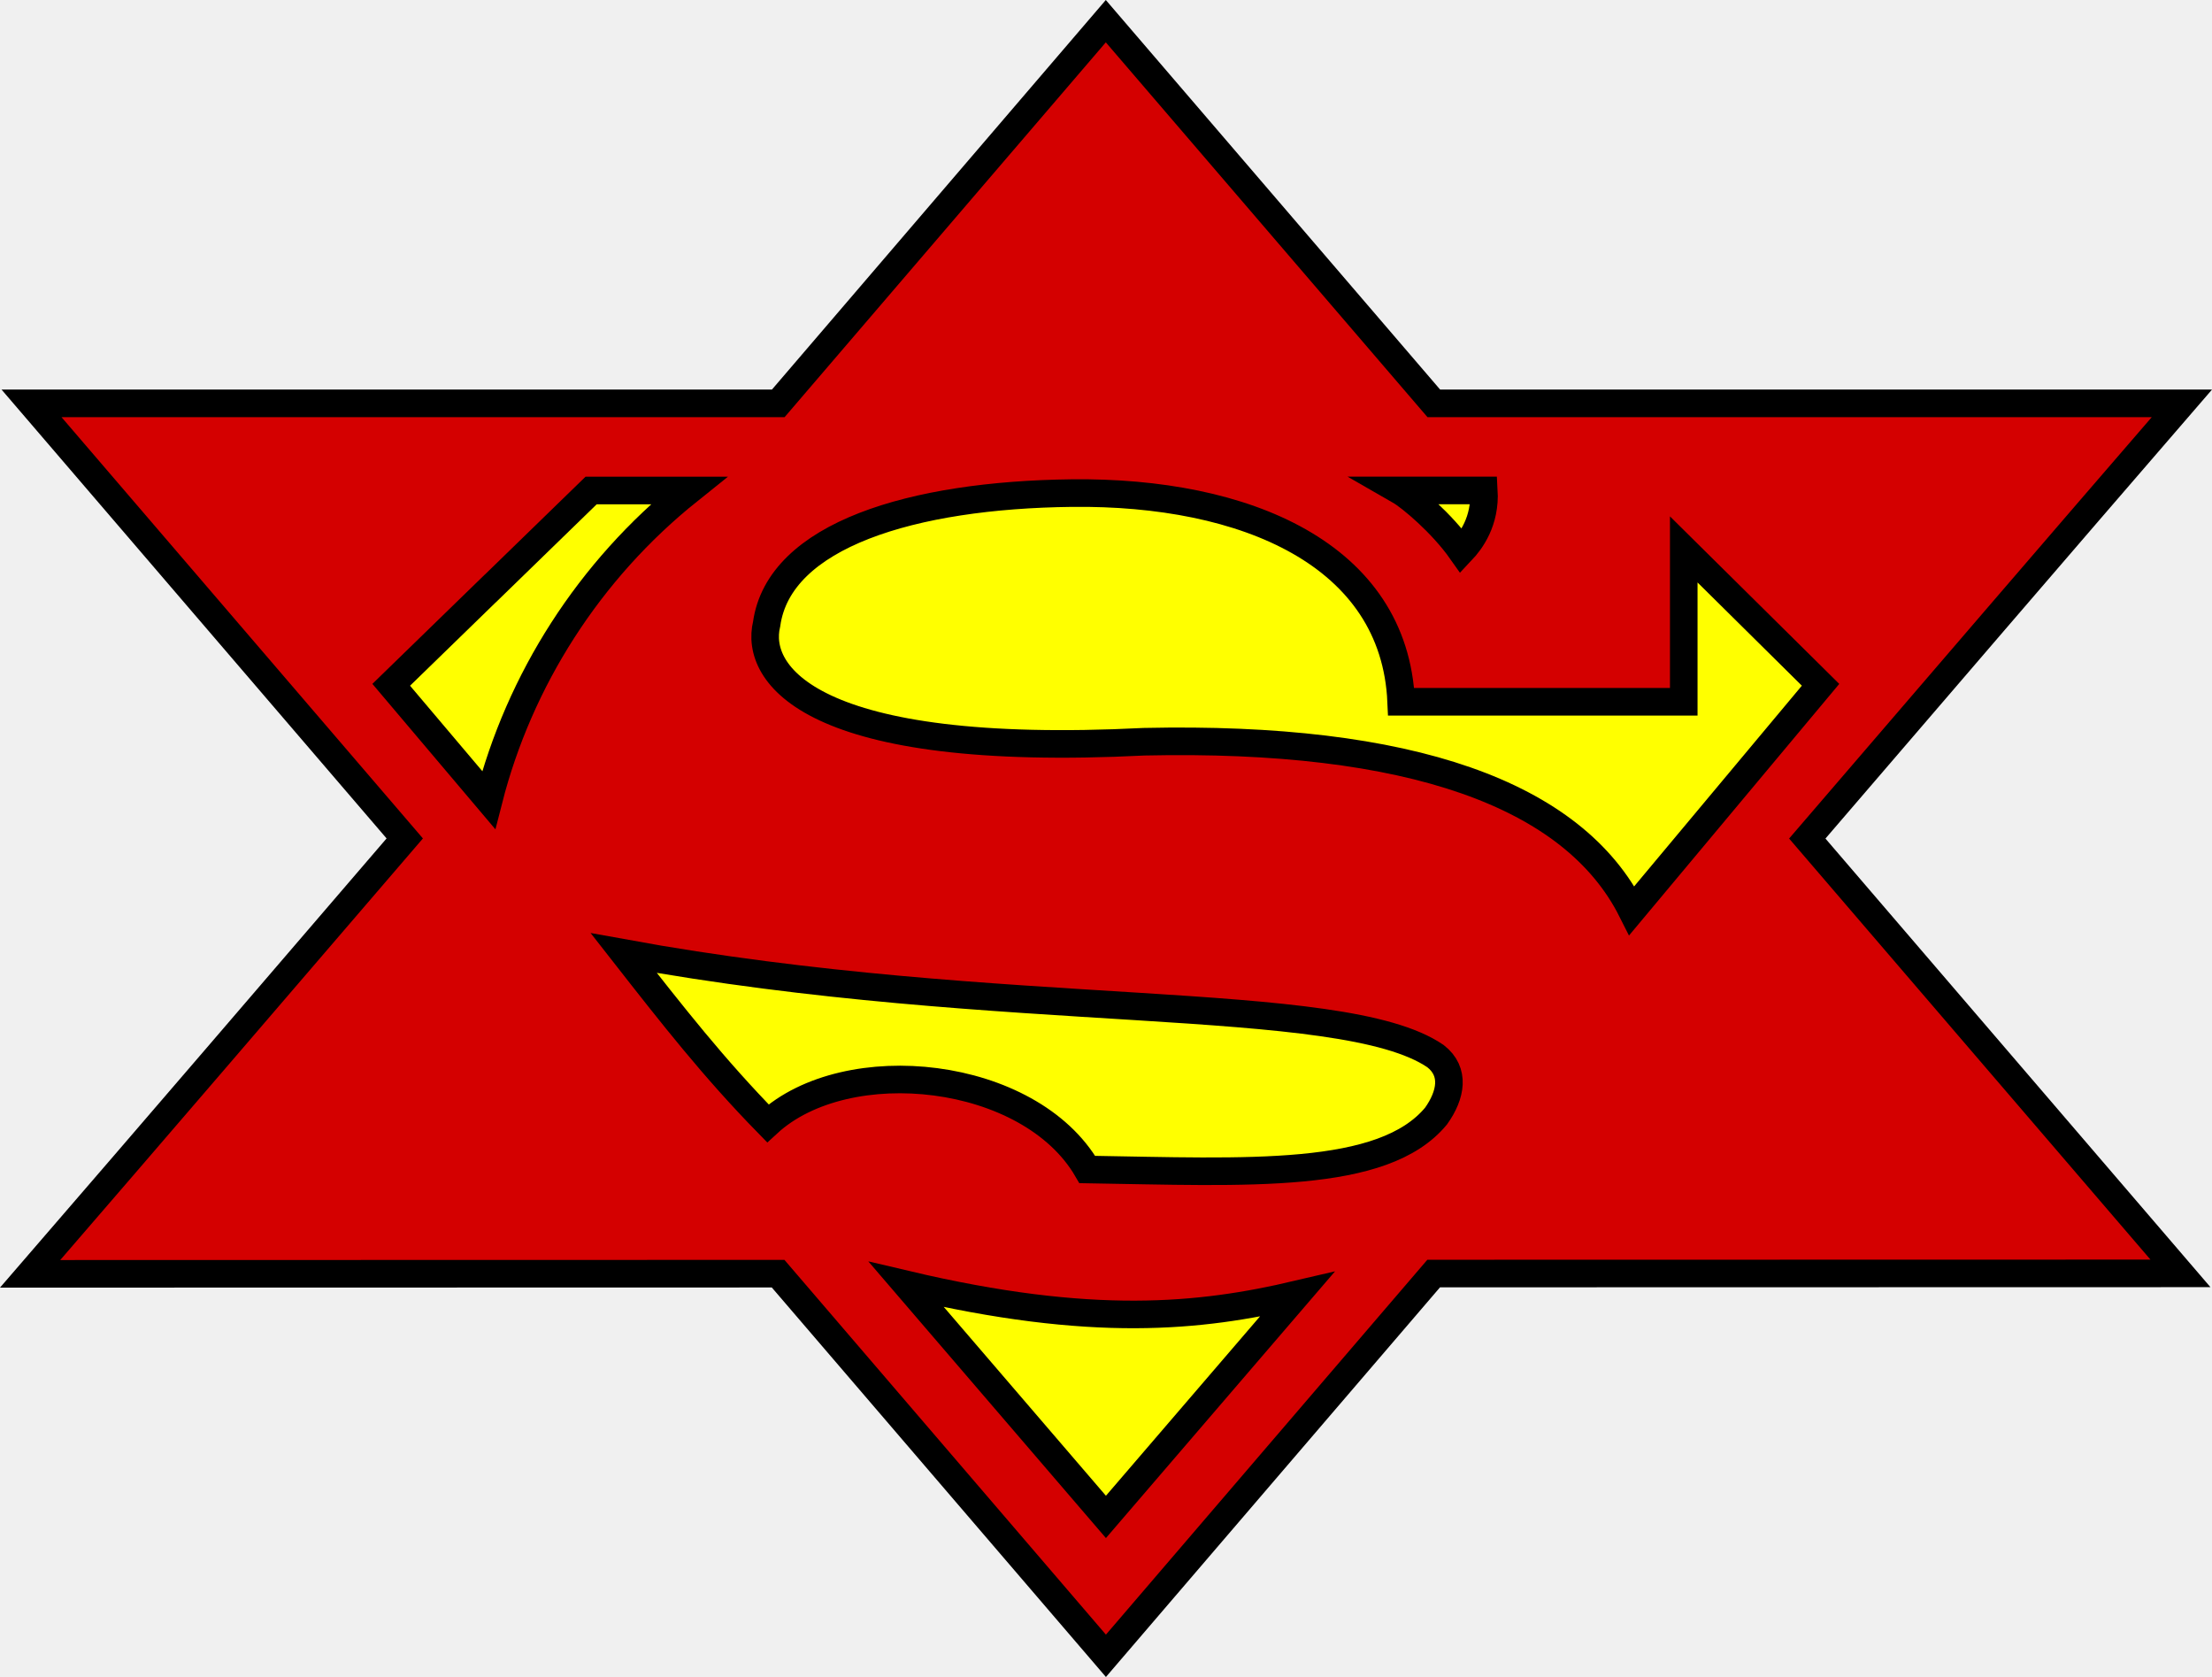
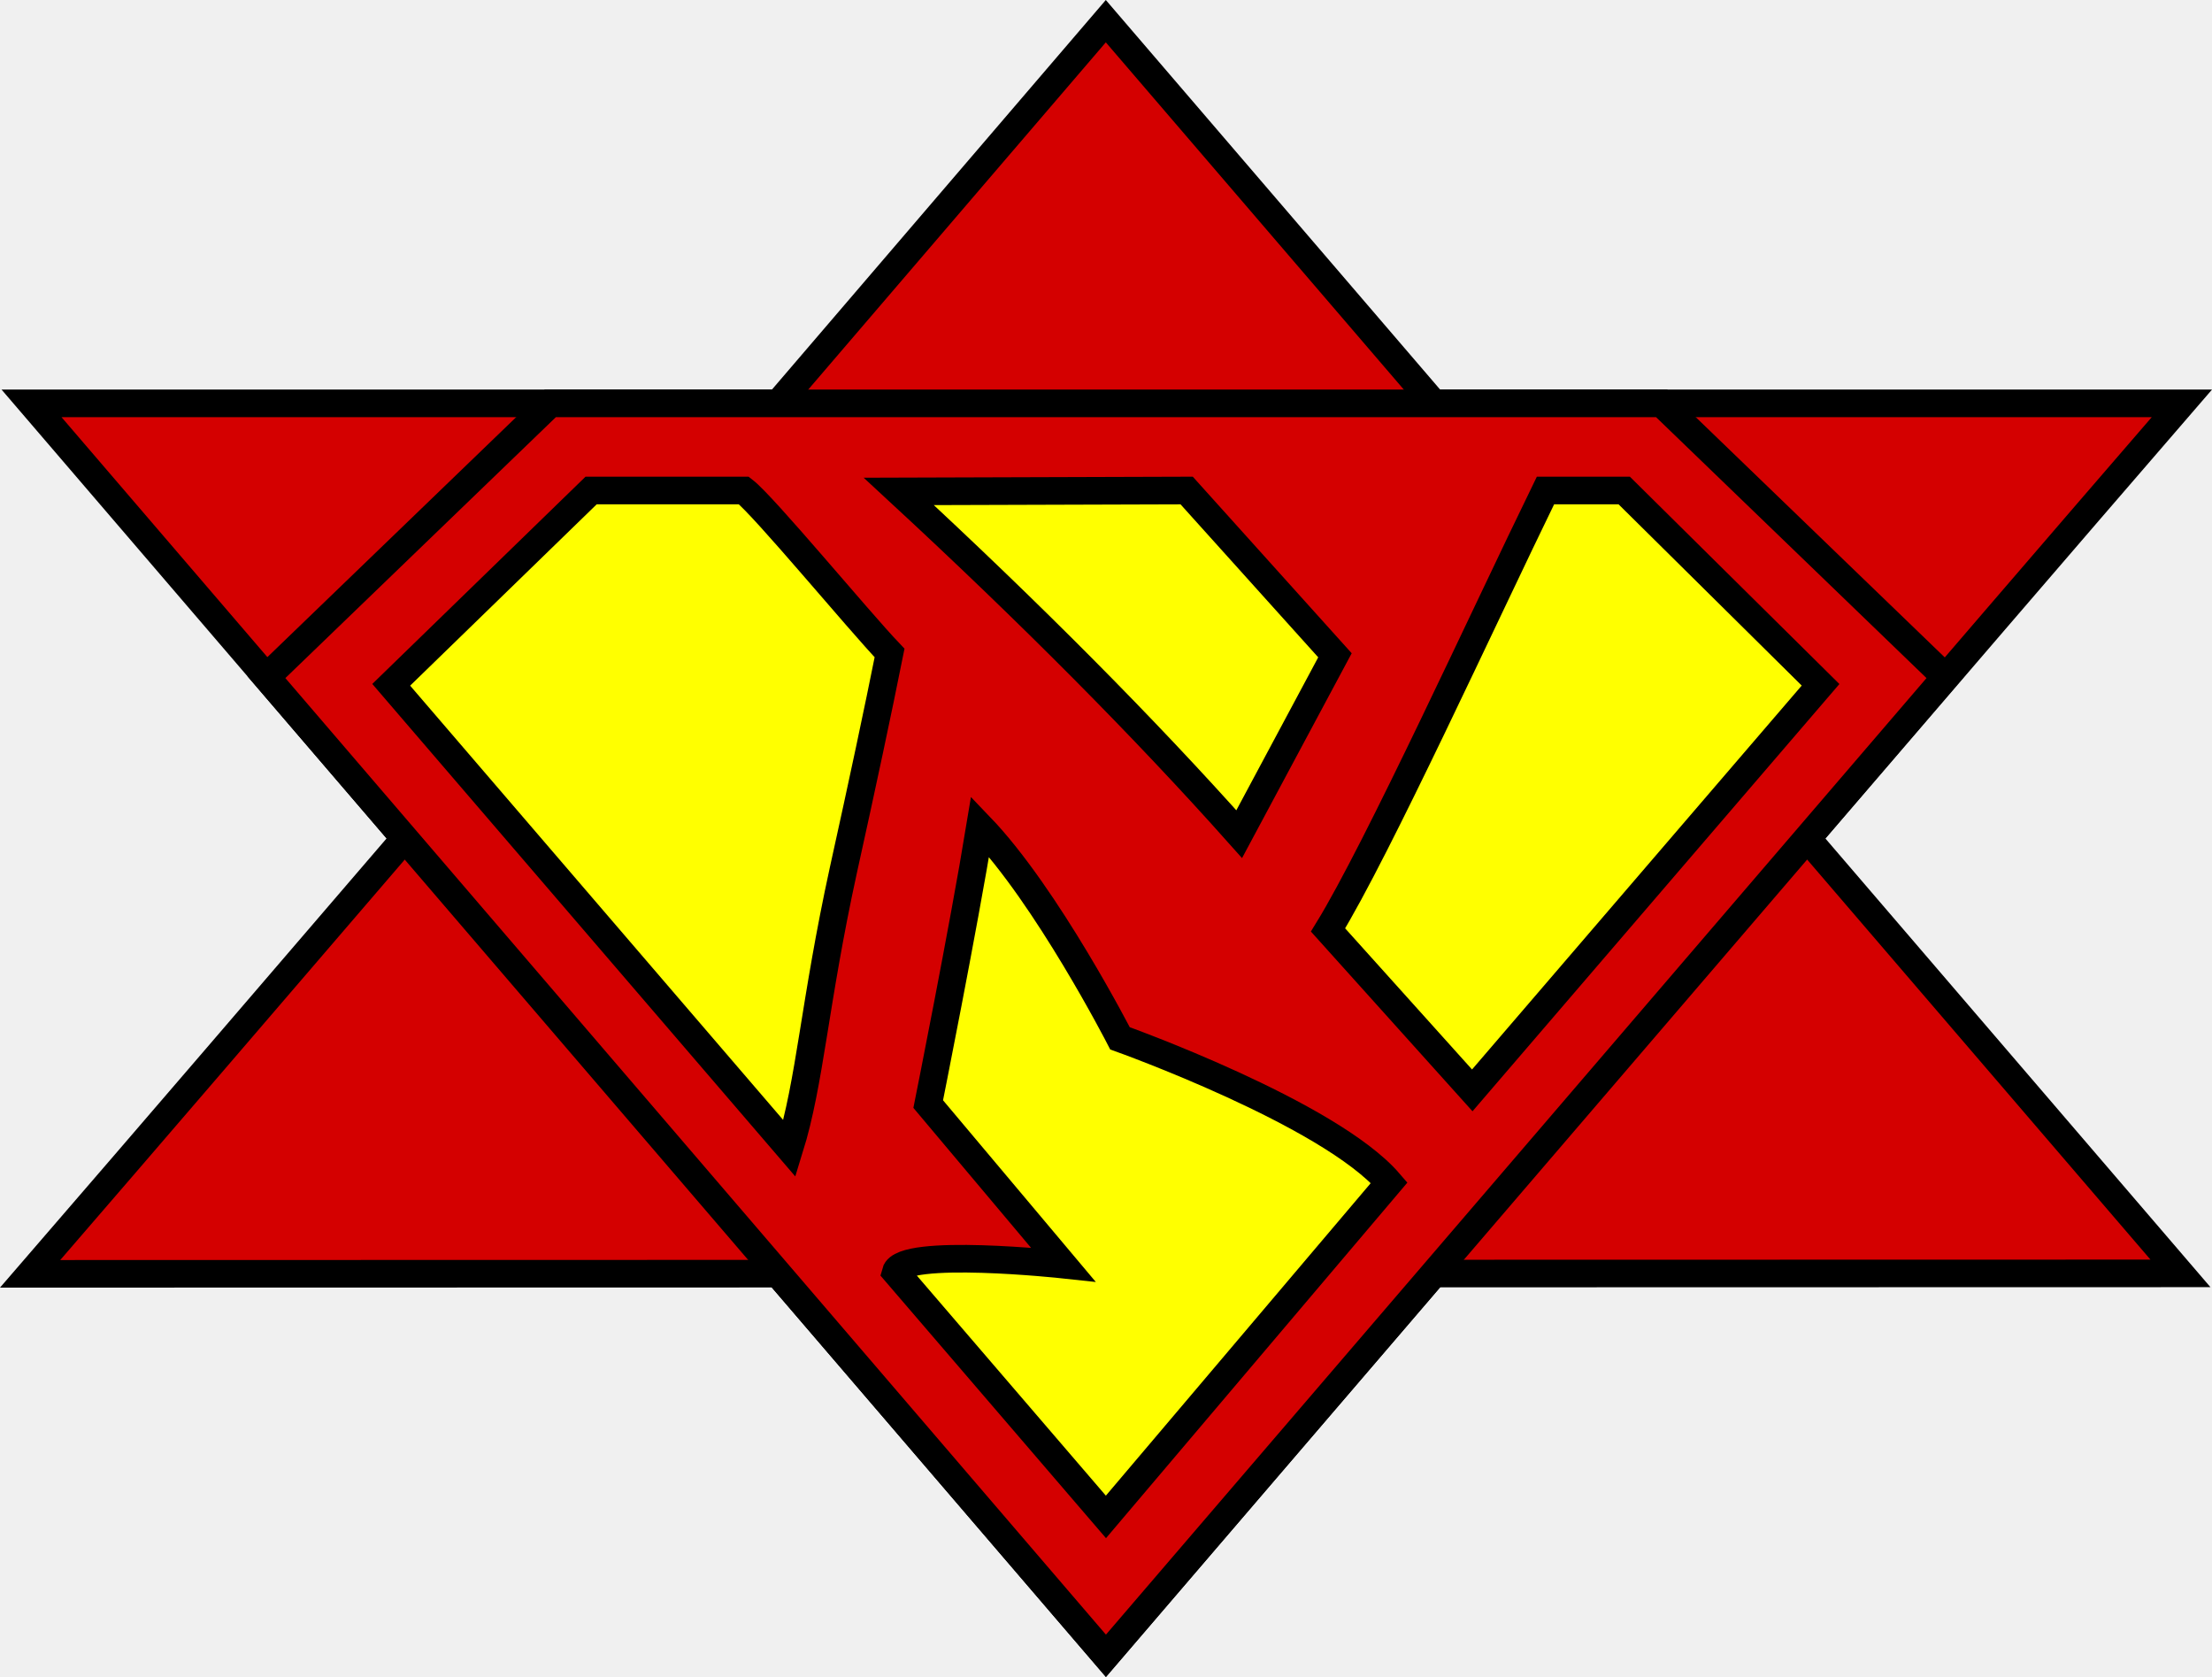
<svg xmlns="http://www.w3.org/2000/svg" version="1.1" id="Superman_shield" x="0px" y="0px" width="882.694" height="669.074" viewBox="0 0 882.694 669.074" enable-background="new 0 0 720 540" xml:space="preserve">
  <defs id="defs327" />
  <g aria-label="Y" id="g13058" style="font-size:460px;font-family:'Georgia Pro';-inkscape-font-specification:'Georgia Pro';display:none;fill:#d40000;stroke:#000000;stroke-width:11" transform="translate(81.31894,140.7812)">
    <path id="path676" style="color:#000000;font-size:460px;font-family:'Georgia Pro';-inkscape-font-specification:'Georgia Pro';display:inline;fill:#000000;stroke:#000000;stroke-width:11;-inkscape-stroke:none" d="M 359.951,-132.335 C 316.369,-81.517 272.806,-30.681 229.243,20.154 H -68.736 C -19.092,78.013 30.552,135.874 80.196,193.734 30.414,251.679 -19.336,309.652 -69.293,367.446 l 298.48,-0.062 c 43.604,50.821 87.208,101.642 130.812,152.463 43.609,-50.827 87.199,-101.672 130.789,-152.516 l 298.002,-0.062 C 739.152,309.439 689.513,251.609 639.873,193.779 689.651,135.863 739.396,77.918 789.348,20.154 H 490.842 C 447.212,-30.676 403.581,-81.505 359.951,-132.335 Z" />
    <polygon id="red_shield" fill="#C80000" stroke="#000000" stroke-width="11" points="138.287,20.154 581.744,20.154 695,129.4 360.001,519.846 25,129.4 " style="display:inline;fill:#000000" />
    <path style="display:none;fill:#ffffff;stroke:#000000;stroke-width:11;stroke-dasharray:none" d="M 645.172,132.437 360.001,464.431 74.796,132.437 154.56,54.921 h 412.271 z" id="path631" />
    <g id="layer4" style="display:none">
      <path style="display:inline;fill:#ffffff;stroke:#000000;stroke-width:11;stroke-dasharray:none" d="M 645.172,132.437 360.001,464.431 74.796,132.437 154.56,54.921 h 412.271 z" id="path13025" />
      <text xml:space="preserve" style="font-style:normal;font-variant:normal;font-weight:normal;font-stretch:normal;font-size:460px;font-family:'Guttman Stam1';-inkscape-font-specification:'Guttman Stam1';fill:#000000;stroke:#000000;stroke-width:11;stroke-dasharray:none" x="291.845" y="395.834" id="text12973">
        <tspan id="tspan12971" x="291.845" y="395.834" style="font-style:normal;font-variant:normal;font-weight:normal;font-stretch:normal;font-family:'Guttman Stam1';-inkscape-font-specification:'Guttman Stam1';fill:#000000">י</tspan>
      </text>
    </g>
    <g aria-label="Y" id="text12687" style="font-size:460px;font-family:'Georgia Pro';-inkscape-font-specification:'Georgia Pro';display:none;fill:#d40000;stroke:#000000;stroke-width:11">
      <path style="font-size:460px;font-family:'Georgia Pro';-inkscape-font-specification:'Georgia Pro';display:inline;fill:#ffffff;stroke:#000000;stroke-width:11" d="m 645.172,132.437 -78.341,-77.516 -52.172,-10e-6 v 15.947 c -8.535,0.898 -16.696,3.669 -24.482,8.311 -7.637,4.492 -16.546,13.851 -26.729,28.076 -10.182,14.225 -24.707,37.51 -43.574,69.854 -12.478,23.413 -36.765,58.538 -36.836,74.876 v 74.714 c 0,8.535 2.845,15.273 8.535,20.215 5.84,4.941 81.203,-10.352 64.699,5.44 z M 434.024,373.642 H 285.108 L 360.001,464.431 Z M 263.032,351.554 c -16.09,-16.098 57.939,2.023 63.629,-1.272 5.69,-3.294 8.535,-10.407 8.535,-21.338 V 251.679 c 0,-5.091 -12.653,-31.296 -37.959,-78.613 C 271.931,125.598 255.16,97.073 246.924,87.489 238.838,77.756 226.41,72.216 209.639,70.868 V 54.921 L 154.56,54.921 74.796,132.437 Z M 329.511,54.921 v 15.947 c -27.852,1.348 -41.777,4.941 -41.777,10.781 0,4.193 23.285,48.441 69.854,132.744 48.516,-77.865 72.773,-120.166 72.773,-126.904 0,-4.492 -2.695,-8.011 -8.086,-10.557 -5.241,-2.695 -16.696,-4.717 -34.365,-6.064 V 54.921 Z" id="path12901" />
    </g>
    <g id="layer3" style="display:none">
      <path style="display:inline;fill:#ffffff;stroke:#000000;stroke-width:11;stroke-dasharray:none" d="M 645.172,132.437 360.001,464.431 74.796,132.437 154.56,54.921 h 412.271 z" id="path11952" />
      <path d="M 488.233,101.239 H 414.481 V 82.659 H 443.848 V 57.296 h 15.017 v 25.363 h 29.368 z m -184.882,0 H 229.599 V 82.659 h 29.368 V 57.296 h 14.684 v 25.363 h 29.701 z M 486.565,276.552 H 231.267 V 110.025 h 255.297 z m 1.669,30.369 h -29.368 v 26.698 H 443.848 V 306.921 h -29.368 v -22.006 h 73.753 z m -184.882,0 h -29.701 v 26.698 H 258.966 V 306.921 h -29.368 v -22.006 h 73.753 z" style="font-size:313.872px;font-family:'Guttman Logo1';-inkscape-font-specification:'Guttman Logo1';display:inline;fill:#000000;stroke:#000000;stroke-width:11.696;stroke-dasharray:none" id="path3645" />
      <path id="path5726" style="display:inline;fill:#000000;stroke:#000000;stroke-width:11;stroke-dasharray:none" d="m 238.554,111.875 v 81.529 83.244 h 27.119 29.472 v -83.244 -81.529 h -29.472 z m 62.723,0 v 81.529 83.244 h 57.832 56.408 v -83.244 -81.529 h -56.408 z m 121.292,0 v 81.529 83.244 h 29.474 27.593 v -83.244 -81.529 h -27.593 z" />
    </g>
    <g id="layer2" style="display:none">
      <path style="display:inline;fill:#ffffff;stroke:#000000;stroke-width:11;stroke-dasharray:none" d="m 360.001,464.431 38.136,-44.392 c -25.627,8.71 -55.095,13.185 -67.657,10.003 z" id="path3302" />
      <path style="display:inline;fill:#ffffff;stroke:#000000;stroke-width:11;stroke-dasharray:none" d="m 74.796,132.437 79.764,-77.516 179.778,1.03 -0.093,59.884 40.997,-0.201 v 0 c 21.754,-20.606 35.787,0.237 35.787,0.237 0,0 2.049,208.362 1.152,210.561 -13.715,33.623 -61.255,44.411 -95.417,39.837 -31.658,-4.238 -66.28,-28.325 -75.6,-58.876 -5.667,-18.577 -0.626,-50.426 18.158,-55.365 16.227,-4.266 37.179,33.929 37.179,33.929 l 47.436,0.182 v -85.274 l -175.759,-2.369 -0.571,40.973 z" id="path3425" />
      <path style="display:inline;fill:#ffffff;stroke:#000000;stroke-width:11;stroke-dasharray:none" d="m 645.172,132.437 -58.828,-58.208 -0.786,47.037 h -37.816 c 0,0 -13.571,-12.546 -33.499,-15.409 l 1.27,177.529 z" id="path3427" />
    </g>
    <g id="layer1" style="display:none">
      <path id="top_inside" fill="#ffeb00" stroke="#000000" stroke-width="11" d="M 569.873,222.526 645.172,132.437 590.58,78.421 v 60.788 H 477.813 C 475.229,80.425 415.686,55.163 346.398,55.951 c -63.672,0.73 -116.808,16.763 -121.787,52.196 -4.858,20.009 17.186,53.743 150.632,47.002 106.21,-2.336 171.31,20.982 194.63,67.377 z" style="display:inline;fill:#ffffff" />
      <path id="top_right" fill="#ffeb00" stroke="#000000" stroke-width="11" d="m 477.08,54.891 h 33.736 c 0.727,12.327 -5.225,20.252 -8.926,24.169 -7.835,-11.114 -20.255,-21.558 -24.81,-24.169 z" style="display:inline;fill:#ffffff" />
      <path id="bottom_inside" fill="#ffeb00" stroke="#000000" stroke-width="11" d="m 167.608,239.471 c 152.031,27.751 286.154,15.334 323.896,41.111 7.986,6.224 6.225,15.483 0.244,23.896 -21.104,25.564 -75.211,22.377 -139.187,21.343 -23.047,-39.653 -95.926,-47.484 -127.475,-18.427 -21.643,-22.122 -37.939,-42.959 -57.478,-67.923 z" style="display:inline;fill:#ffffff" />
      <path id="top_x0020_left" fill="#ffeb00" stroke="#000000" stroke-width="11" d="M 114.359,93.997 154.56,54.921 h 38.926 c -39.715,31.789 -67.589,75.635 -79.794,123.486 l -38.896,-45.97 39.535,-38.44 z" style="display:inline;fill:#ffffff" />
      <path id="bottom" fill="#ffeb00" stroke="#000000" stroke-width="11" d="m 280.357,371.702 79.644,92.729 76.272,-88.783 c -38.713,9.079 -81.739,13.572 -155.916,-3.946 z" style="display:inline;fill:#ffffff" />
    </g>
  </g>
  <g aria-label="Y" id="g13126" style="font-size:460px;font-family:'Georgia Pro';-inkscape-font-specification:'Georgia Pro';display:none;fill:#d40000;stroke:#000000;stroke-width:11" transform="translate(81.31894,140.7812)">
    <path id="path673" style="color:#000000;font-size:460px;font-family:'Georgia Pro';-inkscape-font-specification:'Georgia Pro';display:inline;fill:#0000ff;stroke:#000000;stroke-width:11;-inkscape-stroke:none" d="M 359.951,-132.335 C 316.369,-81.517 272.806,-30.681 229.243,20.154 H -68.736 C -19.092,78.013 30.552,135.874 80.196,193.734 30.414,251.679 -19.336,309.652 -69.293,367.446 l 298.48,-0.062 c 43.604,50.821 87.208,101.642 130.812,152.463 43.609,-50.827 87.199,-101.672 130.789,-152.516 l 298.002,-0.062 C 739.152,309.439 689.513,251.609 639.873,193.779 689.651,135.863 739.396,77.918 789.348,20.154 H 490.842 C 447.212,-30.676 403.581,-81.505 359.951,-132.335 Z" />
    <path style="display:none;fill:#ffffff;stroke:#000000;stroke-width:11;stroke-dasharray:none" d="M 645.172,132.437 360.001,464.431 74.796,132.437 154.56,54.921 h 412.271 z" id="path13122" />
    <polygon id="polygon13124" fill="#C80000" stroke="#000000" stroke-width="11" points="25,129.4 138.287,20.154 581.744,20.154 695,129.4 360.001,519.846 " style="display:none;fill:#0000ff" />
    <g id="g13088" style="display:inline">
      <path style="display:inline;fill:#ffffff;stroke:#000000;stroke-width:11;stroke-dasharray:none" d="M 645.172,132.437 360.001,464.431 74.796,132.437 154.56,54.921 h 412.271 z" id="path13082" />
      <text xml:space="preserve" style="font-style:normal;font-variant:normal;font-weight:normal;font-stretch:normal;font-size:460px;font-family:'Guttman Stam1';-inkscape-font-specification:'Guttman Stam1';fill:#0000ff;stroke:#000000;stroke-width:11;stroke-dasharray:none" x="291.845" y="395.834" id="text13086">
        <tspan id="tspan13084" x="291.845" y="395.834" style="font-style:normal;font-variant:normal;font-weight:normal;font-stretch:normal;font-family:'Guttman Stam1';-inkscape-font-specification:'Guttman Stam1';fill:#0000ff">י</tspan>
      </text>
    </g>
    <g aria-label="Y" id="g13092" style="font-size:460px;font-family:'Georgia Pro';-inkscape-font-specification:'Georgia Pro';display:none;fill:#d40000;stroke:#000000;stroke-width:11">
      <path style="display:inline;fill:#ffffff" d="m 645.172,132.437 -78.341,-77.516 -52.172,-10e-6 v 15.947 c -8.535,0.898 -16.696,3.669 -24.482,8.311 -7.637,4.492 -16.546,13.851 -26.729,28.076 -10.182,14.225 -24.707,37.51 -43.574,69.854 -12.478,23.413 -36.765,58.538 -36.836,74.876 v 74.714 c 0,8.535 2.845,15.273 8.535,20.215 5.84,4.941 81.203,-10.352 64.699,5.44 z M 434.024,373.642 H 285.108 L 360.001,464.431 Z M 263.032,351.554 c -16.09,-16.098 57.939,2.023 63.629,-1.272 5.69,-3.294 8.535,-10.407 8.535,-21.338 V 251.679 c 0,-5.091 -12.653,-31.296 -37.959,-78.613 C 271.931,125.598 255.16,97.073 246.924,87.489 238.838,77.756 226.41,72.216 209.639,70.868 V 54.921 L 154.56,54.921 74.796,132.437 Z M 329.511,54.921 v 15.947 c -27.852,1.348 -41.777,4.941 -41.777,10.781 0,4.193 23.285,48.441 69.854,132.744 48.516,-77.865 72.773,-120.166 72.773,-126.904 0,-4.492 -2.695,-8.011 -8.086,-10.557 -5.241,-2.695 -16.696,-4.717 -34.365,-6.064 V 54.921 Z" id="path13090" />
    </g>
    <g id="g13100" style="display:none">
      <path style="display:inline;fill:#ffffff;stroke:#000000;stroke-width:11;stroke-dasharray:none" d="M 645.172,132.437 360.001,464.431 74.796,132.437 154.56,54.921 h 412.271 z" id="path13094" />
      <path d="M 488.233,101.239 H 414.481 V 82.659 H 443.848 V 57.296 h 15.017 v 25.363 h 29.368 z m -184.882,0 H 229.599 V 82.659 h 29.368 V 57.296 h 14.684 v 25.363 h 29.701 z M 486.565,276.552 H 231.267 V 110.025 h 255.297 z m 1.669,30.369 h -29.368 v 26.698 H 443.848 V 306.921 h -29.368 v -22.006 h 73.753 z m -184.882,0 h -29.701 v 26.698 H 258.966 V 306.921 h -29.368 v -22.006 h 73.753 z" style="font-size:313.872px;font-family:'Guttman Logo1';-inkscape-font-specification:'Guttman Logo1';display:inline;fill:#0000ff;stroke:#000000;stroke-width:11.696;stroke-dasharray:none" id="path13096" />
      <path id="path13098" style="display:inline;fill:#0000ff;stroke:#000000;stroke-width:11;stroke-dasharray:none" d="m 238.554,111.875 v 81.529 83.244 h 27.119 29.472 v -83.244 -81.529 h -29.472 z m 62.723,0 v 81.529 83.244 h 57.832 56.408 v -83.244 -81.529 h -56.408 z m 121.292,0 v 81.529 83.244 h 29.474 27.593 v -83.244 -81.529 h -27.593 z" />
    </g>
    <g id="g13108" style="display:none">
      <path style="display:inline;fill:#ffffff;stroke:#000000;stroke-width:11;stroke-dasharray:none" d="m 360.001,464.431 38.136,-44.392 c -25.627,8.71 -55.095,13.185 -67.657,10.003 z" id="path13102" />
      <path style="display:inline;fill:#ffffff;stroke:#000000;stroke-width:11;stroke-dasharray:none" d="m 74.796,132.437 79.764,-77.516 179.778,1.03 -0.093,59.884 40.997,-0.201 v 0 c 21.754,-20.606 35.787,0.237 35.787,0.237 0,0 2.049,208.362 1.152,210.561 -13.715,33.623 -61.255,44.411 -95.417,39.837 -31.658,-4.238 -66.28,-28.325 -75.6,-58.876 -5.667,-18.577 -0.626,-50.426 18.158,-55.365 16.227,-4.266 37.179,33.929 37.179,33.929 l 47.436,0.182 v -85.274 l -175.759,-2.369 -0.571,40.973 z" id="path13104" />
      <path style="display:inline;fill:#ffffff;stroke:#000000;stroke-width:11;stroke-dasharray:none" d="m 645.172,132.437 -58.828,-58.208 -0.786,47.037 h -37.816 c 0,0 -13.571,-12.546 -33.499,-15.409 l 1.27,177.529 z" id="path13106" />
    </g>
    <g id="g13120" style="display:none">
      <path id="path13110" fill="#ffeb00" stroke="#000000" stroke-width="11" d="M 569.873,222.526 645.172,132.437 590.58,78.421 v 60.788 H 477.813 C 475.229,80.425 415.686,55.163 346.398,55.951 c -63.672,0.73 -116.808,16.763 -121.787,52.196 -4.858,20.009 17.186,53.743 150.632,47.002 106.21,-2.336 171.31,20.982 194.63,67.377 z" style="display:inline;fill:#ffffff" />
      <path id="path13112" fill="#ffeb00" stroke="#000000" stroke-width="11" d="m 477.08,54.891 h 33.736 c 0.727,12.327 -5.225,20.252 -8.926,24.169 -7.835,-11.114 -20.255,-21.558 -24.81,-24.169 z" style="display:inline;fill:#ffffff" />
      <path id="path13114" fill="#ffeb00" stroke="#000000" stroke-width="11" d="m 167.608,239.471 c 152.031,27.751 286.154,15.334 323.896,41.111 7.986,6.224 6.225,15.483 0.244,23.896 -21.104,25.564 -75.211,22.377 -139.187,21.343 -23.047,-39.653 -95.926,-47.484 -127.475,-18.427 -21.643,-22.122 -37.939,-42.959 -57.478,-67.923 z" style="display:inline;fill:#ffffff" />
      <path id="path13116" fill="#ffeb00" stroke="#000000" stroke-width="11" d="M 114.359,93.997 154.56,54.921 h 38.926 c -39.715,31.789 -67.589,75.635 -79.794,123.486 l -38.896,-45.97 39.535,-38.44 z" style="display:inline;fill:#ffffff" />
      <path id="path13118" fill="#ffeb00" stroke="#000000" stroke-width="11" d="m 280.357,371.702 79.644,92.729 76.272,-88.783 c -38.713,9.079 -81.739,13.572 -155.916,-3.946 z" style="display:inline;fill:#ffffff" />
    </g>
  </g>
  <g aria-label="Y" id="g13175" style="font-size:460px;font-family:'Georgia Pro';-inkscape-font-specification:'Georgia Pro';display:inline;fill:#d40000;stroke:#000000;stroke-width:11" transform="translate(81.31894,140.7812)">
    <path id="path593" style="color:#000000;-inkscape-font-specification:'Georgia Pro';display:inline;fill:#d40000;stroke:#000000;stroke-width:11;-inkscape-stroke:none" d="M 359.951,-132.335 C 316.369,-81.517 272.806,-30.681 229.243,20.154 H -68.736 C -19.092,78.013 30.552,135.874 80.196,193.734 30.414,251.679 -19.336,309.652 -69.293,367.446 l 298.48,-0.062 c 43.604,50.821 87.208,101.642 130.812,152.463 43.609,-50.827 87.199,-101.672 130.789,-152.516 l 298.002,-0.062 C 739.152,309.439 689.513,251.609 639.873,193.779 689.651,135.863 739.396,77.918 789.348,20.154 H 490.842 C 447.212,-30.676 403.581,-81.505 359.951,-132.335 Z" />
-     <polygon id="polygon13173" fill="#C80000" stroke="#000000" stroke-width="11" points="581.744,20.154 695,129.4 360.001,519.846 25,129.4 138.287,20.154 " style="display:none;fill:#d40000" />
+     <polygon id="polygon13173" fill="#C80000" stroke="#000000" stroke-width="11" points="581.744,20.154 695,129.4 360.001,519.846 25,129.4 138.287,20.154 " style="display:inline;fill:#d40000" />
    <path style="display:none;fill:#ffff00;stroke:#000000;stroke-width:11;stroke-dasharray:none" d="M 645.172,132.437 360.001,464.431 74.796,132.437 154.56,54.921 h 412.271 z" id="path13171" />
-     <g id="g13137" style="display:none">
-       <path style="display:inline;fill:#ffff00;stroke:#000000;stroke-width:11;stroke-dasharray:none" d="M 645.172,132.437 360.001,464.431 74.796,132.437 154.56,54.921 h 412.271 z" id="path13131" />
-       <text xml:space="preserve" style="font-style:normal;font-variant:normal;font-weight:normal;font-stretch:normal;font-size:460px;font-family:'Guttman Stam1';-inkscape-font-specification:'Guttman Stam1';fill:#d40000;stroke:#000000;stroke-width:11;stroke-dasharray:none" x="291.845" y="395.834" id="text13135">
-         <tspan id="tspan13133" x="291.845" y="395.834" style="font-style:normal;font-variant:normal;font-weight:normal;font-stretch:normal;font-family:'Guttman Stam1';-inkscape-font-specification:'Guttman Stam1'">י</tspan>
+     <g id="g13137" style="display:inline">
+       <g aria-label="א" id="text13135" style="font-size:460.447px;font-family:'Guttman Hatzvi';-inkscape-font-specification:'Guttman Hatzvi';display:inline;stroke-width:11.011">
+         <path id="path625" style="display:inline;fill:#ffff00" d="m 277.346,55.28 c 52.798,48.807 98.075,94.392 135.832,136.753 L 451.395,120.664 392.213,54.921 Z m -43.618,262.163 c 8.288,-26.706 9.852,-57.724 21.516,-111.136 7.674,-34.687 13.813,-63.542 18.418,-86.564 C 261.077,106.543 223.519,61.06 215.538,54.921 H 154.56 L 74.796,132.437 Z M 360.001,464.431 473.036,331.088 C 449.127,303.286 365.611,273.486 365.611,273.486 c 0,0 -29.071,-56.667 -55.828,-84.519 -6.753,41.133 -20.701,110.752 -20.701,110.752 l 53.857,64.043 c 0,0 -64.206,-6.92 -66.843,2.999 z M 645.172,132.437 566.831,54.921 h -31.438 c -24.557,50.342 -67.114,143.405 -86.76,175.329 l 57.556,64.002 z" />
+       </g>
+       <text xml:space="preserve" style="font-style:normal;font-variant:normal;font-weight:normal;font-stretch:normal;font-size:144px;font-family:'Guttman Stam';-inkscape-font-specification:'Guttman Stam';display:none;fill:#000000;stroke:#000000;stroke-width:3" x="173.526" y="187.364" id="text623">
+         <tspan id="tspan621" x="173.526" y="187.364" />
      </text>
    </g>
    <g aria-label="Y" id="g13141" style="font-size:460px;font-family:'Georgia Pro';-inkscape-font-specification:'Georgia Pro';display:none;fill:#d40000;stroke:#000000;stroke-width:11">
      <path style="display:inline;fill:#ffff00" d="m 645.172,132.437 -78.341,-77.516 -52.172,-10e-6 v 15.947 c -8.535,0.898 -16.696,3.669 -24.482,8.311 -7.637,4.492 -16.546,13.851 -26.729,28.076 -10.182,14.225 -24.707,37.51 -43.574,69.854 -12.478,23.413 -36.765,58.538 -36.836,74.876 v 74.714 c 0,8.535 2.845,15.273 8.535,20.215 5.84,4.941 81.203,-10.352 64.699,5.44 z M 434.024,373.642 H 285.108 L 360.001,464.431 Z M 263.032,351.554 c -16.09,-16.098 57.939,2.023 63.629,-1.272 5.69,-3.294 8.535,-10.407 8.535,-21.338 V 251.679 c 0,-5.091 -12.653,-31.296 -37.959,-78.613 C 271.931,125.598 255.16,97.073 246.924,87.489 238.838,77.756 226.41,72.216 209.639,70.868 V 54.921 L 154.56,54.921 74.796,132.437 Z M 329.511,54.921 v 15.947 c -27.852,1.348 -41.777,4.941 -41.777,10.781 0,4.193 23.285,48.441 69.854,132.744 48.516,-77.865 72.773,-120.166 72.773,-126.904 0,-4.492 -2.695,-8.011 -8.086,-10.557 -5.241,-2.695 -16.696,-4.717 -34.365,-6.064 V 54.921 Z" id="path13139" />
    </g>
    <g id="g13149" style="display:none">
      <path style="display:inline;fill:#ffff00;stroke:#000000;stroke-width:11;stroke-dasharray:none" d="M 645.172,132.437 360.001,464.431 74.796,132.437 154.56,54.921 h 412.271 z" id="path13143" />
      <path d="M 488.233,101.239 H 414.481 V 82.659 H 443.848 V 57.296 h 15.017 v 25.363 h 29.368 z m -184.882,0 H 229.599 V 82.659 h 29.368 V 57.296 h 14.684 v 25.363 h 29.701 z M 486.565,276.552 H 231.267 V 110.025 h 255.297 z m 1.669,30.369 h -29.368 v 26.698 H 443.848 V 306.921 h -29.368 v -22.006 h 73.753 z m -184.882,0 h -29.701 v 26.698 H 258.966 V 306.921 h -29.368 v -22.006 h 73.753 z" style="font-size:313.872px;font-family:'Guttman Logo1';-inkscape-font-specification:'Guttman Logo1';display:inline;fill:#d40000;stroke:#000000;stroke-width:11.696;stroke-dasharray:none" id="path13145" />
      <path id="path13147" style="display:inline;fill:#d40000;stroke:#000000;stroke-width:11;stroke-dasharray:none" d="m 238.554,111.875 v 81.529 83.244 h 27.119 29.472 v -83.244 -81.529 h -29.472 z m 62.723,0 v 81.529 83.244 h 57.832 56.408 v -83.244 -81.529 h -56.408 z m 121.292,0 v 81.529 83.244 h 29.474 27.593 v -83.244 -81.529 h -27.593 z" />
    </g>
    <g id="g13157" style="display:none">
      <path style="display:inline;fill:#ffff00;stroke:#000000;stroke-width:11;stroke-dasharray:none" d="m 360.001,464.431 38.136,-44.392 c -25.627,8.71 -55.095,13.185 -67.657,10.003 z" id="path13151" />
      <path style="display:inline;fill:#ffff00;stroke:#000000;stroke-width:11;stroke-dasharray:none" d="m 74.796,132.437 79.764,-77.516 179.778,1.03 -0.093,59.884 40.997,-0.201 v 0 c 21.754,-20.606 35.787,0.237 35.787,0.237 0,0 2.049,208.362 1.152,210.561 -13.715,33.623 -61.255,44.411 -95.417,39.837 -31.658,-4.238 -66.28,-28.325 -75.6,-58.876 -5.667,-18.577 -0.626,-50.426 18.158,-55.365 16.227,-4.266 37.179,33.929 37.179,33.929 l 47.436,0.182 v -85.274 l -175.759,-2.369 -0.571,40.973 z" id="path13153" />
      <path style="display:inline;fill:#ffff00;stroke:#000000;stroke-width:11;stroke-dasharray:none" d="m 645.172,132.437 -58.828,-58.208 -0.786,47.037 h -37.816 c 0,0 -13.571,-12.546 -33.499,-15.409 l 1.27,177.529 z" id="path13155" />
    </g>
-     <g id="g13169" style="display:inline">
+     <g id="g13169" style="display:none">
      <path id="path13159" fill="#ffeb00" stroke="#000000" stroke-width="11" d="M 569.873,222.526 645.172,132.437 590.58,78.421 v 60.788 H 477.813 C 475.229,80.425 415.686,55.163 346.398,55.951 c -63.672,0.73 -116.808,16.763 -121.787,52.196 -4.858,20.009 17.186,53.743 150.632,47.002 106.21,-2.336 171.31,20.982 194.63,67.377 z" style="display:inline;fill:#ffff00" />
      <path id="path13161" fill="#ffeb00" stroke="#000000" stroke-width="11" d="m 477.08,54.891 h 33.736 c 0.727,12.327 -5.225,20.252 -8.926,24.169 -7.835,-11.114 -20.255,-21.558 -24.81,-24.169 z" style="display:inline;fill:#ffff00" />
      <path id="path13163" fill="#ffeb00" stroke="#000000" stroke-width="11" d="m 167.608,239.471 c 152.031,27.751 286.154,15.334 323.896,41.111 7.986,6.224 6.225,15.483 0.244,23.896 -21.104,25.564 -75.211,22.377 -139.187,21.343 -23.047,-39.653 -95.926,-47.484 -127.475,-18.427 -21.643,-22.122 -37.939,-42.959 -57.478,-67.923 z" style="display:inline;fill:#ffff00" />
      <path id="path13165" fill="#ffeb00" stroke="#000000" stroke-width="11" d="M 114.359,93.997 154.56,54.921 h 38.926 c -39.715,31.789 -67.589,75.635 -79.794,123.486 l -38.896,-45.97 39.535,-38.44 z" style="display:inline;fill:#ffff00" />
      <path id="path13167" fill="#ffeb00" stroke="#000000" stroke-width="11" d="m 280.357,371.702 79.644,92.729 76.272,-88.783 c -38.713,9.079 -81.739,13.572 -155.916,-3.946 z" style="display:inline;fill:#ffff00" />
    </g>
  </g>
  <g aria-label="Y" id="g304" style="font-size:460px;font-family:'Georgia Pro';-inkscape-font-specification:'Georgia Pro';display:none;fill:#d40000;stroke:#000000;stroke-width:11" transform="translate(81.31894,140.7812)">
    <path id="path258" style="color:#000000;font-size:460px;font-family:'Georgia Pro';-inkscape-font-specification:'Georgia Pro';display:none;fill:#000080;stroke:#0000ff;stroke-width:11;-inkscape-stroke:none" d="M 359.951,-132.335 C 316.369,-81.517 272.806,-30.681 229.243,20.154 H -68.736 C -19.092,78.013 30.552,135.874 80.196,193.734 30.414,251.679 -19.336,309.652 -69.293,367.446 l 298.48,-0.062 c 43.604,50.821 87.208,101.642 130.812,152.463 43.609,-50.827 87.199,-101.672 130.789,-152.516 l 298.002,-0.062 C 739.152,309.439 689.513,251.609 639.873,193.779 689.651,135.863 739.396,77.918 789.348,20.154 H 490.842 C 447.212,-30.676 403.581,-81.505 359.951,-132.335 Z" />
    <polygon id="polygon260" fill="#C80000" stroke="#000000" stroke-width="11" points="581.744,20.154 695,129.4 360.001,519.846 25,129.4 138.287,20.154 " style="display:inline;fill:#000080;stroke:#0000ff" />
    <path style="display:none;fill:#ffffff;stroke:#000000;stroke-width:11;stroke-dasharray:none" d="M 645.172,132.437 360.001,464.431 74.796,132.437 154.56,54.921 h 412.271 z" id="path262" />
    <g id="g270" style="display:none;fill:#9955ff">
      <path style="display:inline;fill:#9955ff;stroke:#000000;stroke-width:11;stroke-dasharray:none" d="M 645.172,132.437 360.001,464.431 74.796,132.437 154.56,54.921 h 412.271 z" id="path264" />
      <text xml:space="preserve" style="font-style:normal;font-variant:normal;font-weight:normal;font-stretch:normal;font-size:460px;font-family:'Guttman Stam1';-inkscape-font-specification:'Guttman Stam1';fill:#9955ff;stroke:#000000;stroke-width:11;stroke-dasharray:none" x="291.845" y="395.834" id="text268">
        <tspan id="tspan266" x="291.845" y="395.834" style="font-style:normal;font-variant:normal;font-weight:normal;font-stretch:normal;font-family:'Guttman Stam1';-inkscape-font-specification:'Guttman Stam1';fill:#9955ff">י</tspan>
      </text>
    </g>
    <g aria-label="Y" id="g274" style="font-size:460px;font-family:'Georgia Pro';-inkscape-font-specification:'Georgia Pro';display:none;fill:#9955ff;stroke:#0000ff;stroke-width:11">
      <path style="font-size:460px;font-family:'Georgia Pro';-inkscape-font-specification:'Georgia Pro';display:inline;fill:#9955ff;stroke:#0000ff;stroke-width:11" d="m 645.172,132.437 -78.341,-77.516 -52.172,-10e-6 v 15.947 c -8.535,0.898 -16.696,3.669 -24.482,8.311 -7.637,4.492 -16.546,13.851 -26.729,28.076 -10.182,14.225 -24.707,37.51 -43.574,69.854 -12.478,23.413 -36.765,58.538 -36.836,74.876 v 74.714 c 0,8.535 2.845,15.273 8.535,20.215 5.84,4.941 81.203,-10.352 64.699,5.44 z M 434.024,373.642 H 285.108 L 360.001,464.431 Z M 263.032,351.554 c -16.09,-16.098 57.939,2.023 63.629,-1.272 5.69,-3.294 8.535,-10.407 8.535,-21.338 V 251.679 c 0,-5.091 -12.653,-31.296 -37.959,-78.613 C 271.931,125.598 255.16,97.073 246.924,87.489 238.838,77.756 226.41,72.216 209.639,70.868 V 54.921 L 154.56,54.921 74.796,132.437 Z M 329.511,54.921 v 15.947 c -27.852,1.348 -41.777,4.941 -41.777,10.781 0,4.193 23.285,48.441 69.854,132.744 48.516,-77.865 72.773,-120.166 72.773,-126.904 0,-4.492 -2.695,-8.011 -8.086,-10.557 -5.241,-2.695 -16.696,-4.717 -34.365,-6.064 V 54.921 Z" id="path272" />
    </g>
    <g id="g282" style="display:none;fill:#9955ff;stroke:#0000ff">
      <path style="display:inline;fill:#9955ff;stroke:#0000ff;stroke-width:11;stroke-dasharray:none" d="M 645.172,132.437 360.001,464.431 74.796,132.437 154.56,54.921 h 412.271 z" id="path276" />
      <path d="M 488.233,101.239 H 414.481 V 82.659 H 443.848 V 57.296 h 15.017 v 25.363 h 29.368 z m -184.882,0 H 229.599 V 82.659 h 29.368 V 57.296 h 14.684 v 25.363 h 29.701 z M 486.565,276.552 H 231.267 V 110.025 h 255.297 z m 1.669,30.369 h -29.368 v 26.698 H 443.848 V 306.921 h -29.368 v -22.006 h 73.753 z m -184.882,0 h -29.701 v 26.698 H 258.966 V 306.921 h -29.368 v -22.006 h 73.753 z" style="font-size:313.872px;font-family:'Guttman Logo1';-inkscape-font-specification:'Guttman Logo1';display:inline;fill:#9955ff;stroke:#0000ff;stroke-width:11.696;stroke-dasharray:none" id="path278" />
      <path id="path280" style="display:inline;fill:#9955ff;stroke:#0000ff;stroke-width:11;stroke-dasharray:none" d="m 238.554,111.875 v 81.529 83.244 h 27.119 29.472 v -83.244 -81.529 h -29.472 z m 62.723,0 v 81.529 83.244 h 57.832 56.408 v -83.244 -81.529 h -56.408 z m 121.292,0 v 81.529 83.244 h 29.474 27.593 v -83.244 -81.529 h -27.593 z" />
    </g>
    <g id="g290" style="display:none;fill:#9955ff">
      <path style="display:inline;fill:#9955ff;stroke:#0000ff;stroke-width:11;stroke-dasharray:none" d="m 360.001,464.431 38.136,-44.392 c -25.627,8.71 -55.095,13.185 -67.657,10.003 z" id="path284" />
      <path style="display:inline;fill:#9955ff;stroke:#0000ff;stroke-width:11;stroke-dasharray:none" d="m 74.796,132.437 79.764,-77.516 179.778,1.03 -0.093,59.884 40.997,-0.201 v 0 c 21.754,-20.606 35.787,0.237 35.787,0.237 0,0 2.049,208.362 1.152,210.561 -13.715,33.623 -61.255,44.411 -95.417,39.837 -31.658,-4.238 -66.28,-28.325 -75.6,-58.876 -5.667,-18.577 -0.626,-50.426 18.158,-55.365 16.227,-4.266 37.179,33.929 37.179,33.929 l 47.436,0.182 v -85.274 l -175.759,-2.369 -0.571,40.973 z" id="path286" />
      <path style="display:inline;fill:#9955ff;stroke:#0000ff;stroke-width:11;stroke-dasharray:none" d="m 645.172,132.437 -58.828,-58.208 -0.786,47.037 h -37.816 c 0,0 -13.571,-12.546 -33.499,-15.409 l 1.27,177.529 z" id="path288" />
    </g>
    <g id="g302" style="display:inline;fill:#9955ff">
      <path id="path292" fill="#ffeb00" stroke="#000000" stroke-width="11" d="M 569.873,222.526 645.172,132.437 590.58,78.421 v 60.788 H 477.813 C 475.229,80.425 415.686,55.163 346.398,55.951 c -63.672,0.73 -116.808,16.763 -121.787,52.196 -4.858,20.009 17.186,53.743 150.632,47.002 106.21,-2.336 171.31,20.982 194.63,67.377 z" style="display:inline;fill:#9955ff;stroke:#0000ff" />
      <path id="path294" fill="#ffeb00" stroke="#000000" stroke-width="11" d="m 477.08,54.891 h 33.736 c 0.727,12.327 -5.225,20.252 -8.926,24.169 -7.835,-11.114 -20.255,-21.558 -24.81,-24.169 z" style="display:inline;fill:#9955ff;stroke:#0000ff" />
      <path id="path296" fill="#ffeb00" stroke="#000000" stroke-width="11" d="m 167.608,239.471 c 152.031,27.751 286.154,15.334 323.896,41.111 7.986,6.224 6.225,15.483 0.244,23.896 -21.104,25.564 -75.211,22.377 -139.187,21.343 -23.047,-39.653 -95.926,-47.484 -127.475,-18.427 -21.643,-22.122 -37.939,-42.959 -57.478,-67.923 z" style="display:inline;fill:#9955ff;stroke:#0000ff" />
      <path id="path298" fill="#ffeb00" stroke="#000000" stroke-width="11" d="M 114.359,93.997 154.56,54.921 h 38.926 c -39.715,31.789 -67.589,75.635 -79.794,123.486 l -38.896,-45.97 39.535,-38.44 z" style="display:inline;fill:#9955ff;stroke:#0000ff" />
      <path id="path300" fill="#ffeb00" stroke="#000000" stroke-width="11" d="m 280.357,371.702 79.644,92.729 76.272,-88.783 c -38.713,9.079 -81.739,13.572 -155.916,-3.946 z" style="display:inline;fill:#9955ff;stroke:#0000ff" />
    </g>
  </g>
</svg>
